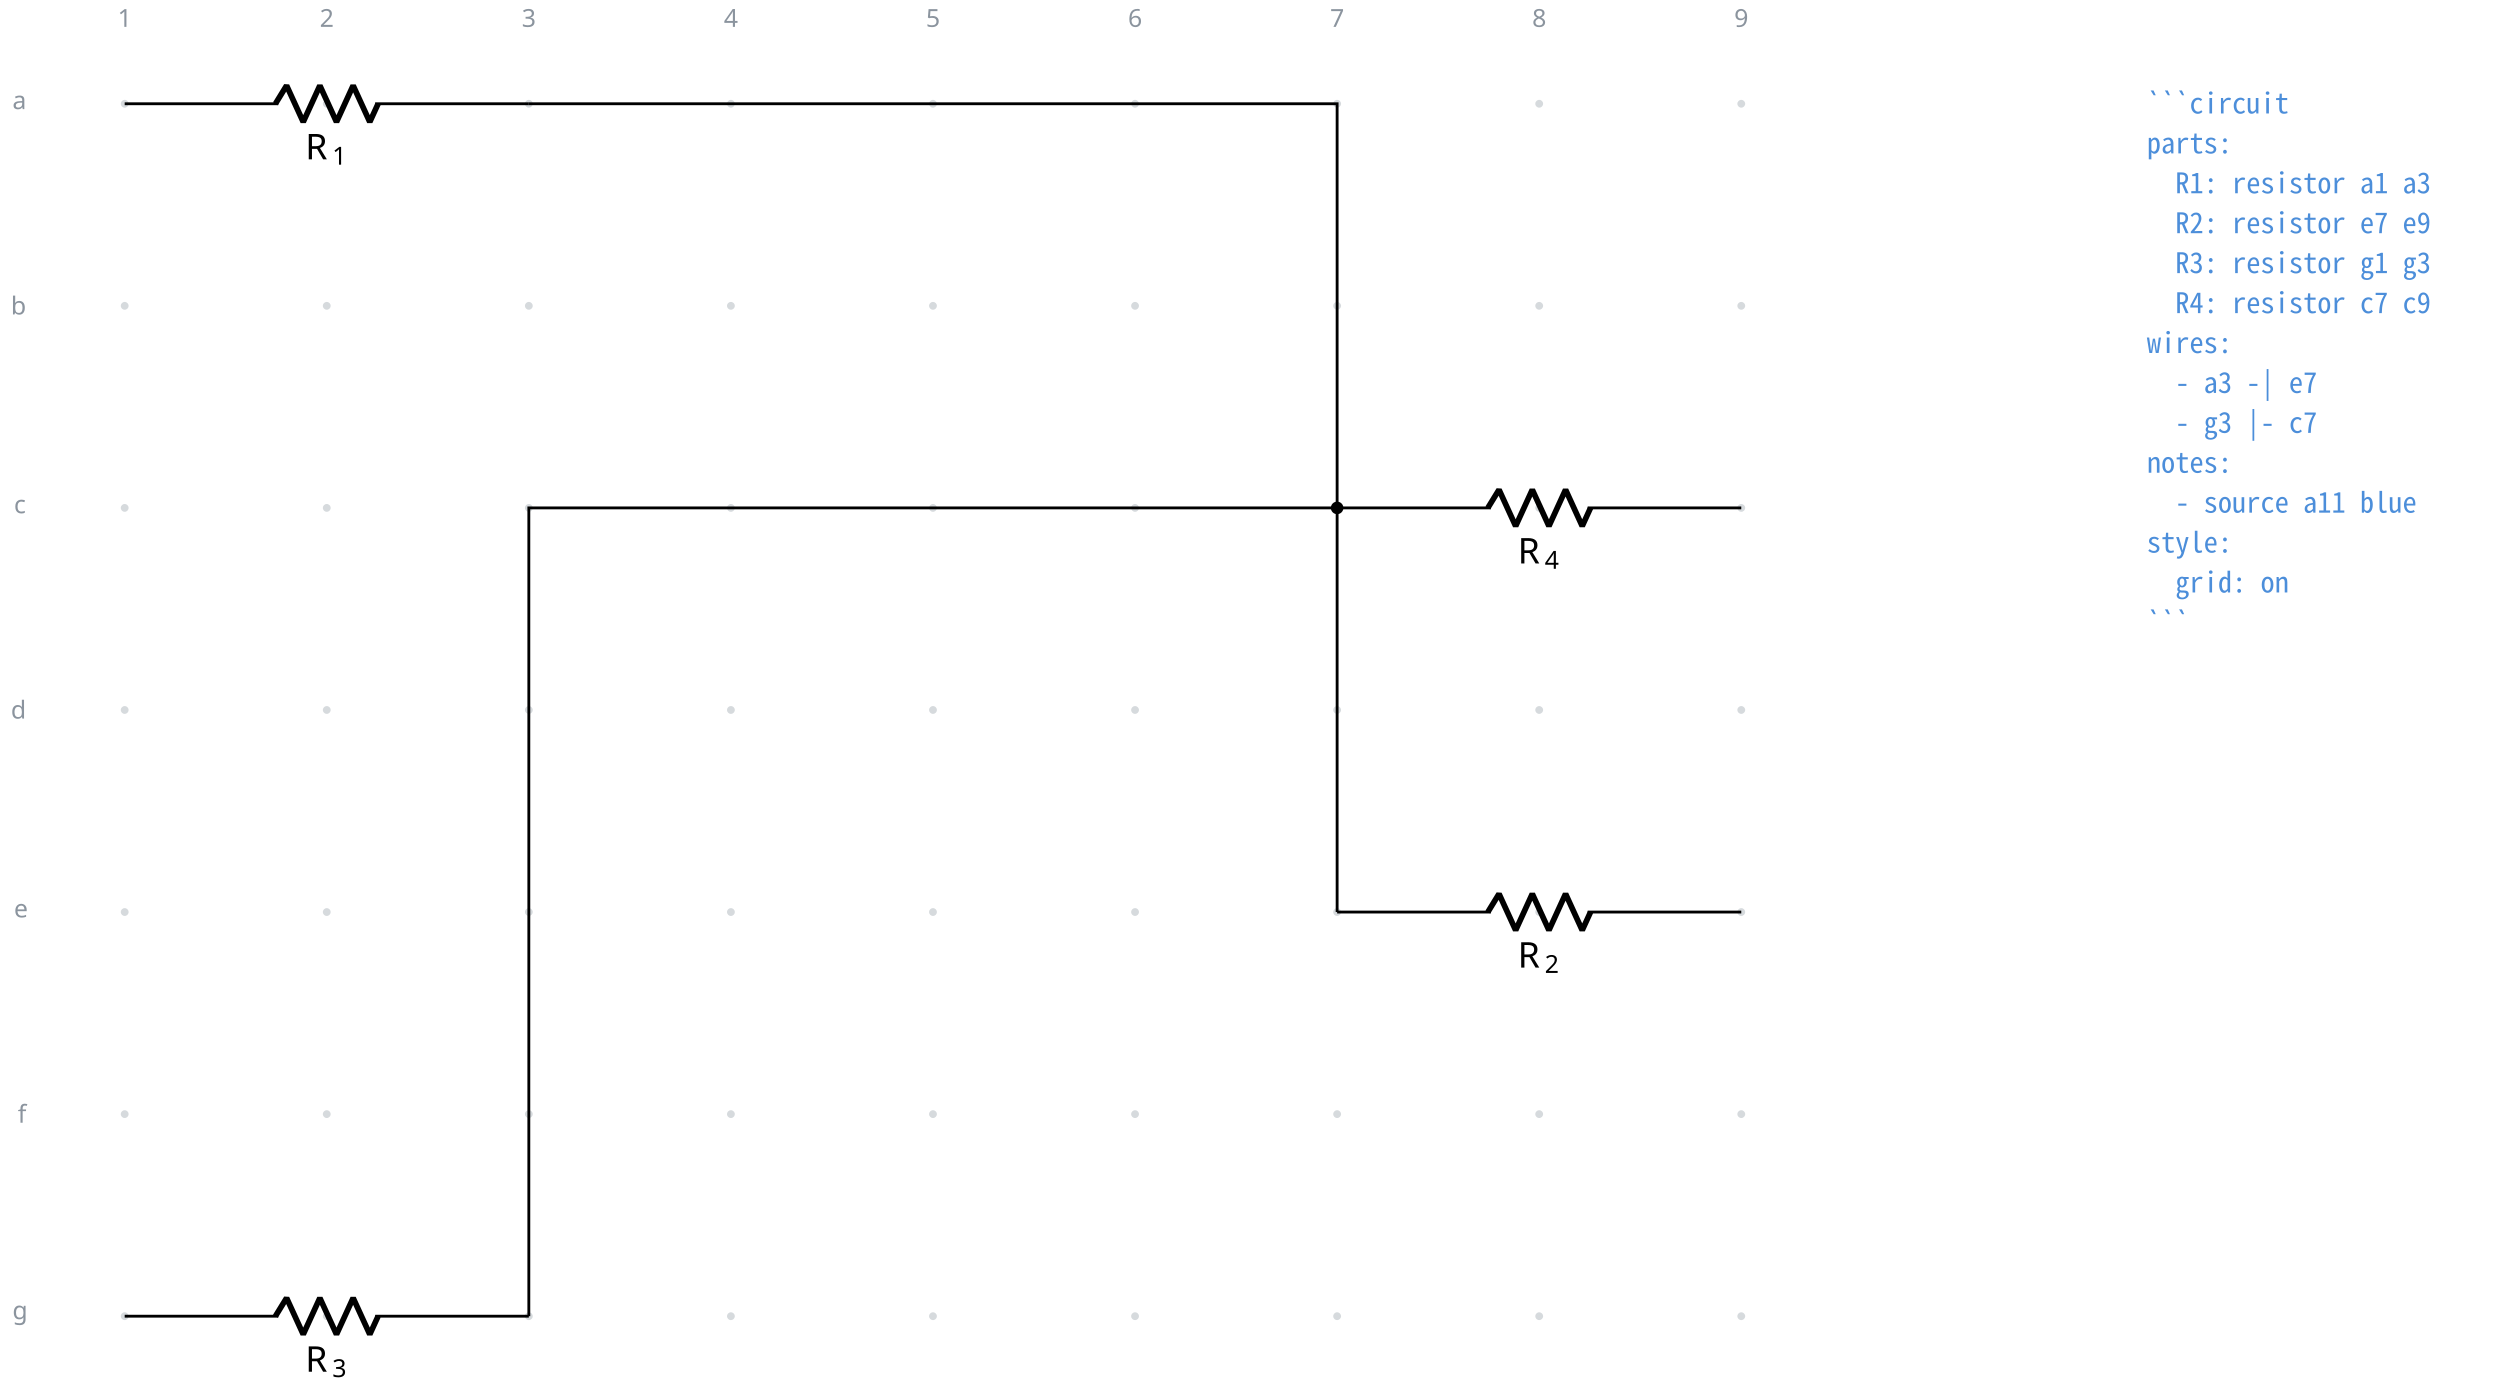
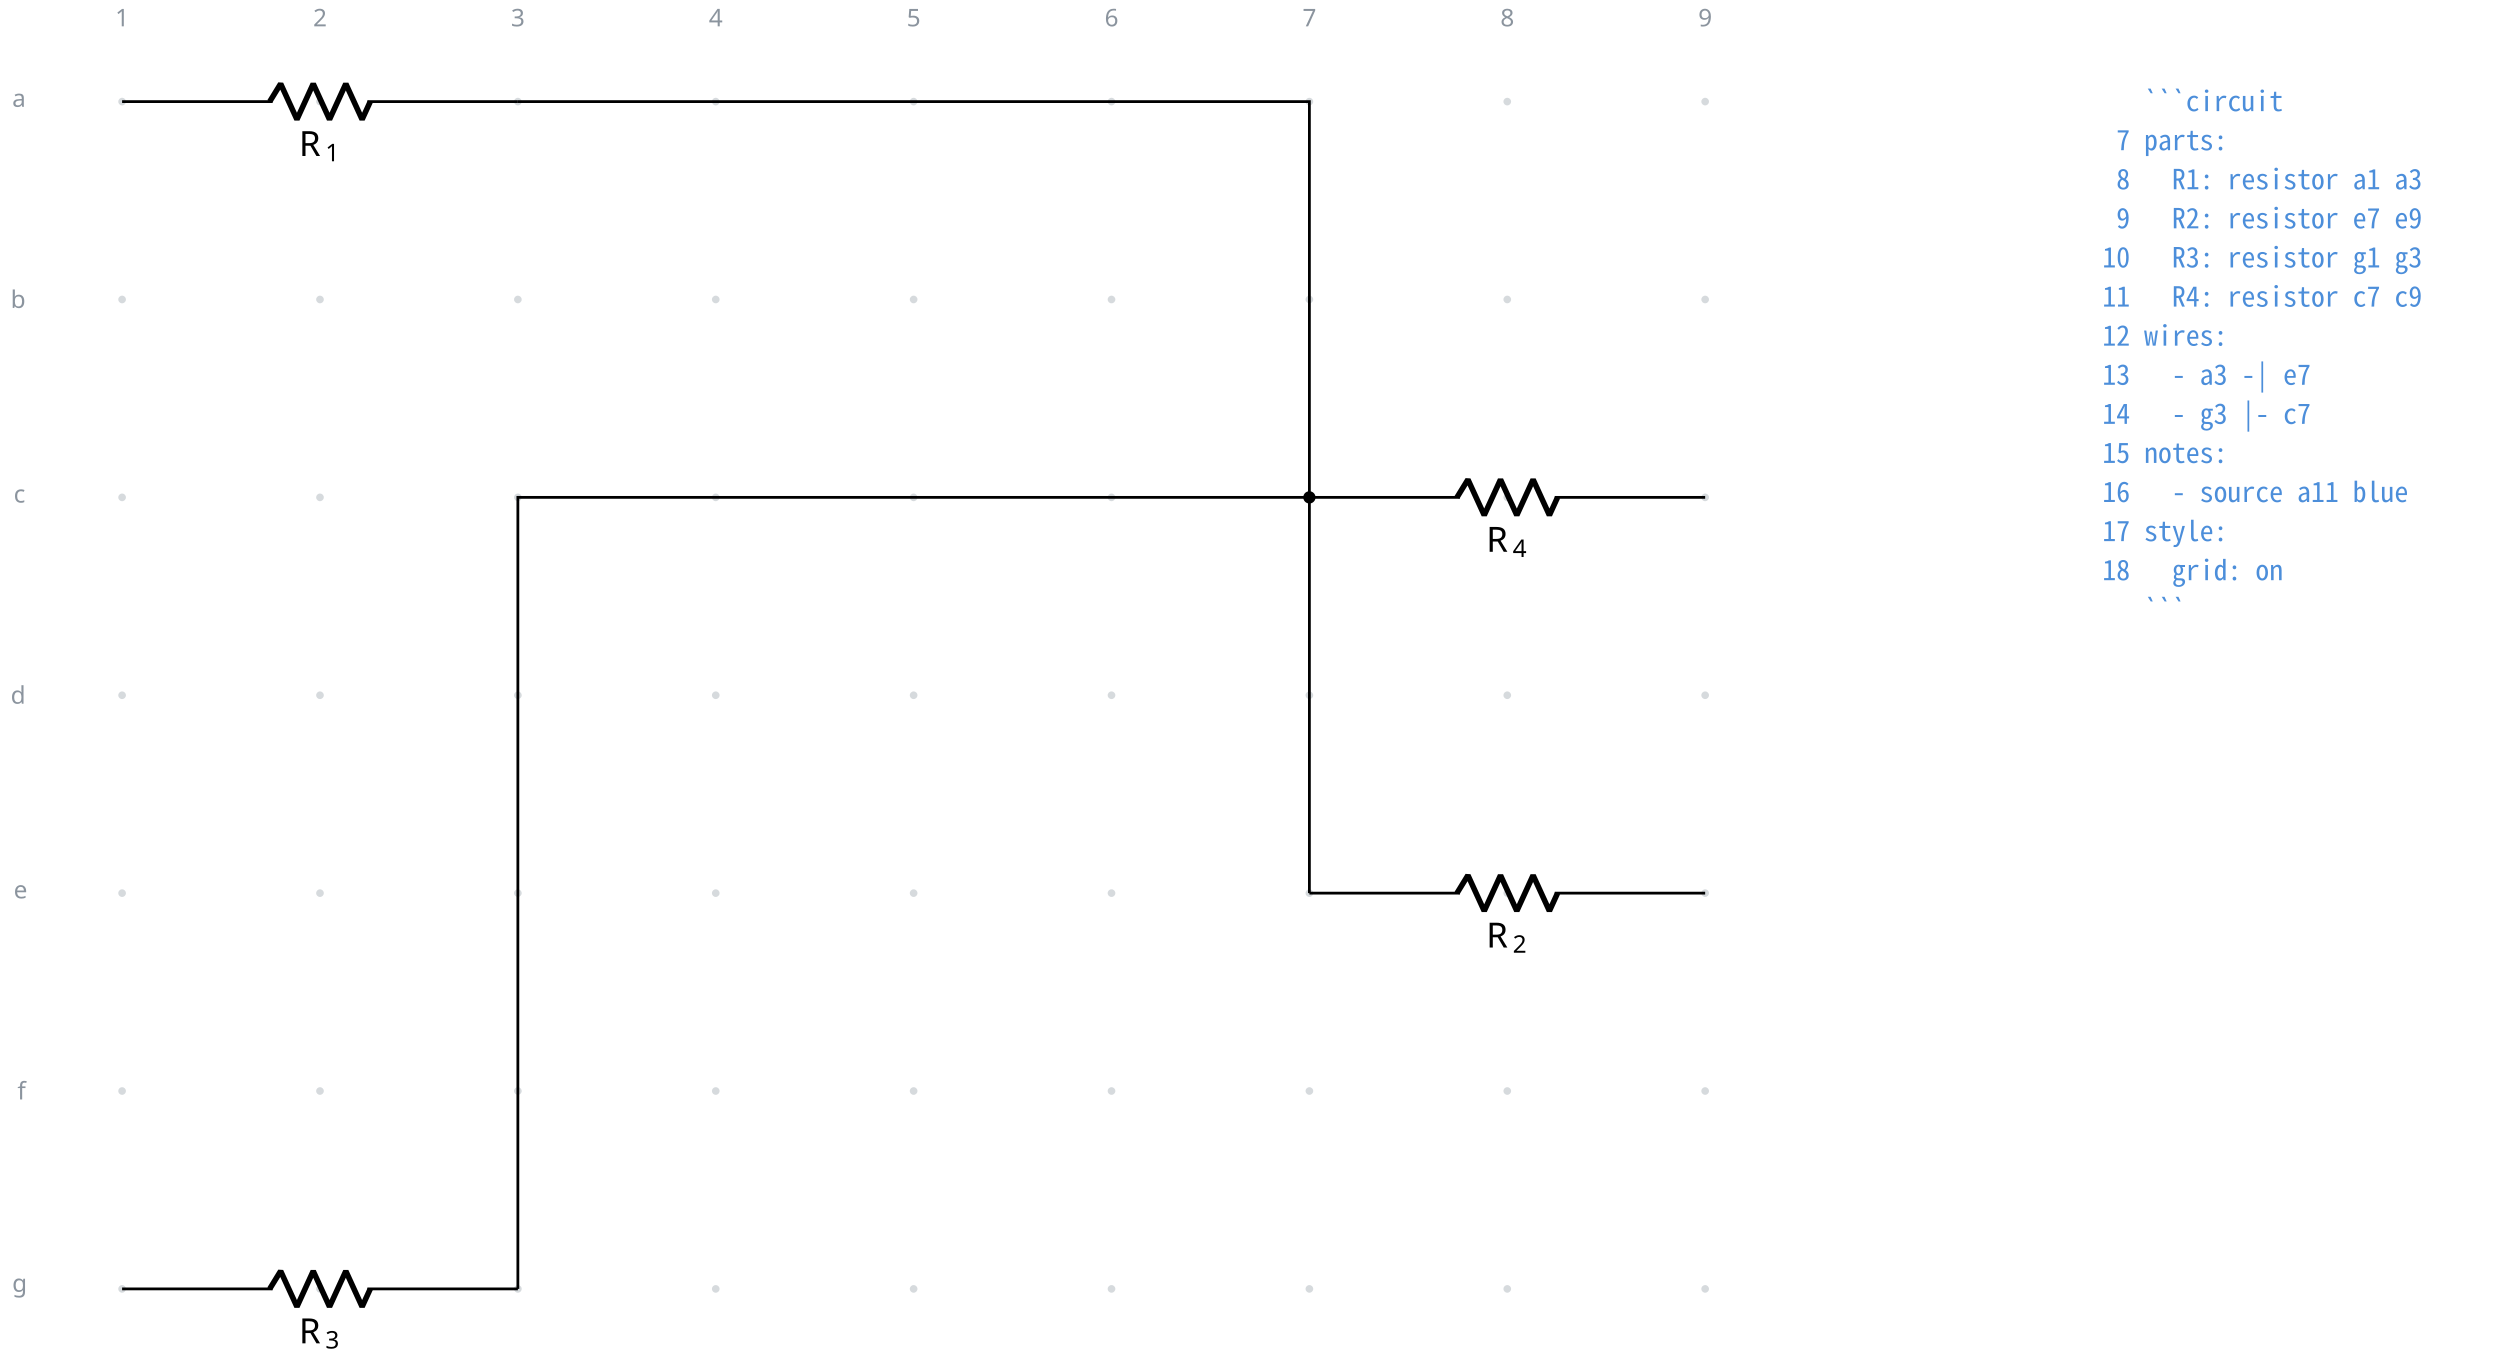
- <svg xmlns="http://www.w3.org/2000/svg" fill="currentColor" width="938.696" height="522.379" viewBox="-72 -72 704.022 391.784">
+ <svg xmlns="http://www.w3.org/2000/svg" fill="currentColor" width="958.575" height="522.379" viewBox="-72 -72 718.932 391.784">
  <g stroke="currentColor" stroke-miterlimit="10" stroke-width=".8">
    <path fill="#8b949e" fill-opacity=".35" stroke="none" stroke-opacity=".35" d="M-35.787-42.781a1.1 1.1 0 1 0-2.2 0 1.1 1.1 0 0 0 2.2 0M-35.787 14.124a1.1 1.1 0 1 0-2.2 0 1.1 1.1 0 0 0 2.2 0M-35.787 71.03a1.1 1.1 0 1 0-2.2 0 1.1 1.1 0 0 0 2.2 0M-35.787 127.935a1.1 1.1 0 1 0-2.2 0 1.1 1.1 0 0 0 2.2 0M-35.787 184.84a1.1 1.1 0 1 0-2.2 0 1.1 1.1 0 0 0 2.2 0M-35.787 241.746a1.1 1.1 0 1 0-2.2 0 1.1 1.1 0 0 0 2.2 0M-35.787 298.652a1.1 1.1 0 1 0-2.2 0 1.1 1.1 0 0 0 2.2 0M21.118-42.781a1.1 1.1 0 1 0-2.2 0 1.1 1.1 0 0 0 2.2 0M21.118 14.124a1.1 1.1 0 1 0-2.2 0 1.1 1.1 0 0 0 2.2 0M21.118 71.03a1.1 1.1 0 1 0-2.2 0 1.1 1.1 0 0 0 2.2 0M21.118 127.935a1.1 1.1 0 1 0-2.2 0 1.1 1.1 0 0 0 2.2 0M21.118 184.84a1.1 1.1 0 1 0-2.2 0 1.1 1.1 0 0 0 2.2 0M21.118 241.746a1.1 1.1 0 1 0-2.2 0 1.1 1.1 0 0 0 2.2 0M21.118 298.652a1.1 1.1 0 1 0-2.2 0 1.1 1.1 0 0 0 2.2 0M78.024-42.781a1.1 1.1 0 1 0-2.2 0 1.1 1.1 0 0 0 2.2 0M78.024 14.124a1.1 1.1 0 1 0-2.2 0 1.1 1.1 0 0 0 2.2 0M78.024 71.03a1.1 1.1 0 1 0-2.2 0 1.1 1.1 0 0 0 2.2 0M78.024 127.935a1.1 1.1 0 1 0-2.2 0 1.1 1.1 0 0 0 2.2 0M78.024 184.84a1.1 1.1 0 1 0-2.2 0 1.1 1.1 0 0 0 2.2 0M78.024 241.746a1.1 1.1 0 1 0-2.2 0 1.1 1.1 0 0 0 2.2 0M78.024 298.652a1.1 1.1 0 1 0-2.2 0 1.1 1.1 0 0 0 2.2 0M134.93-42.781a1.1 1.1 0 1 0-2.2 0 1.1 1.1 0 0 0 2.2 0M134.93 14.124a1.1 1.1 0 1 0-2.2 0 1.1 1.1 0 0 0 2.2 0M134.93 71.03a1.1 1.1 0 1 0-2.2 0 1.1 1.1 0 0 0 2.2 0M134.93 127.935a1.1 1.1 0 1 0-2.2 0 1.1 1.1 0 0 0 2.2 0M134.93 184.84a1.1 1.1 0 1 0-2.2 0 1.1 1.1 0 0 0 2.2 0M134.93 241.746a1.1 1.1 0 1 0-2.2 0 1.1 1.1 0 0 0 2.2 0M134.93 298.652a1.1 1.1 0 1 0-2.2 0 1.1 1.1 0 0 0 2.2 0M191.835-42.781a1.1 1.1 0 1 0-2.2 0 1.1 1.1 0 0 0 2.2 0M191.835 14.124a1.1 1.1 0 1 0-2.2 0 1.1 1.1 0 0 0 2.2 0M191.835 71.03a1.1 1.1 0 1 0-2.2 0 1.1 1.1 0 0 0 2.2 0M191.835 127.935a1.1 1.1 0 1 0-2.2 0 1.1 1.1 0 0 0 2.2 0M191.835 184.84a1.1 1.1 0 1 0-2.2 0 1.1 1.1 0 0 0 2.2 0M191.835 241.746a1.1 1.1 0 1 0-2.2 0 1.1 1.1 0 0 0 2.2 0M191.835 298.652a1.1 1.1 0 1 0-2.2 0 1.1 1.1 0 0 0 2.2 0M248.74-42.781a1.1 1.1 0 1 0-2.2 0 1.1 1.1 0 0 0 2.2 0M248.74 14.124a1.1 1.1 0 1 0-2.2 0 1.1 1.1 0 0 0 2.2 0M248.74 71.03a1.1 1.1 0 1 0-2.2 0 1.1 1.1 0 0 0 2.2 0M248.74 127.935a1.1 1.1 0 1 0-2.2 0 1.1 1.1 0 0 0 2.2 0M248.74 184.84a1.1 1.1 0 1 0-2.2 0 1.1 1.1 0 0 0 2.2 0M248.74 241.746a1.1 1.1 0 1 0-2.2 0 1.1 1.1 0 0 0 2.2 0M248.74 298.652a1.1 1.1 0 1 0-2.2 0 1.1 1.1 0 0 0 2.2 0M305.646-42.781a1.1 1.1 0 1 0-2.2 0 1.1 1.1 0 0 0 2.2 0M305.646 14.124a1.1 1.1 0 1 0-2.2 0 1.1 1.1 0 0 0 2.2 0M305.646 71.03a1.1 1.1 0 1 0-2.2 0 1.1 1.1 0 0 0 2.2 0M305.646 127.935a1.1 1.1 0 1 0-2.2 0 1.1 1.1 0 0 0 2.2 0M305.646 184.84a1.1 1.1 0 1 0-2.2 0 1.1 1.1 0 0 0 2.2 0M305.646 241.746a1.1 1.1 0 1 0-2.2 0 1.1 1.1 0 0 0 2.2 0M305.646 298.652a1.1 1.1 0 1 0-2.2 0 1.1 1.1 0 0 0 2.2 0M362.551-42.781a1.1 1.1 0 1 0-2.2 0 1.1 1.1 0 0 0 2.2 0M362.551 14.124a1.1 1.1 0 1 0-2.2 0 1.1 1.1 0 0 0 2.2 0M362.551 71.03a1.1 1.1 0 1 0-2.2 0 1.1 1.1 0 0 0 2.2 0M362.551 127.935a1.1 1.1 0 1 0-2.2 0 1.1 1.1 0 0 0 2.2 0M362.551 184.84a1.1 1.1 0 1 0-2.2 0 1.1 1.1 0 0 0 2.2 0M362.551 241.746a1.1 1.1 0 1 0-2.2 0 1.1 1.1 0 0 0 2.2 0M362.551 298.652a1.1 1.1 0 1 0-2.2 0 1.1 1.1 0 0 0 2.2 0M419.457-42.781a1.1 1.1 0 1 0-2.2 0 1.1 1.1 0 0 0 2.2 0M419.457 14.124a1.1 1.1 0 1 0-2.2 0 1.1 1.1 0 0 0 2.2 0M419.457 71.03a1.1 1.1 0 1 0-2.2 0 1.1 1.1 0 0 0 2.2 0M419.457 127.935a1.1 1.1 0 1 0-2.2 0 1.1 1.1 0 0 0 2.2 0M419.457 184.84a1.1 1.1 0 1 0-2.2 0 1.1 1.1 0 0 0 2.2 0M419.457 241.746a1.1 1.1 0 1 0-2.2 0 1.1 1.1 0 0 0 2.2 0M419.457 298.652a1.1 1.1 0 1 0-2.2 0 1.1 1.1 0 0 0 2.2 0m-1.1 0" />
    <g fill="#8b949e" stroke="#8b949e">
      <text x="-36.887" y="-42.781" fill="#8b949e" stroke="none" font-family="cmr7" font-size="7" transform="translate(-1.993 -21.645)">1</text>
    </g>
    <g fill="#8b949e" stroke="#8b949e">
      <text x="-36.887" y="-42.781" fill="#8b949e" stroke="none" font-family="cmr7" font-size="7" transform="translate(54.912 -21.645)">2</text>
    </g>
    <g fill="#8b949e" stroke="#8b949e">
      <text x="-36.887" y="-42.781" fill="#8b949e" stroke="none" font-family="cmr7" font-size="7" transform="translate(111.818 -21.645)">3</text>
    </g>
    <g fill="#8b949e" stroke="#8b949e">
      <text x="-36.887" y="-42.781" fill="#8b949e" stroke="none" font-family="cmr7" font-size="7" transform="translate(168.723 -21.645)">4</text>
    </g>
    <g fill="#8b949e" stroke="#8b949e">
      <text x="-36.887" y="-42.781" fill="#8b949e" stroke="none" font-family="cmr7" font-size="7" transform="translate(225.629 -21.645)">5</text>
    </g>
    <g fill="#8b949e" stroke="#8b949e">
      <text x="-36.887" y="-42.781" fill="#8b949e" stroke="none" font-family="cmr7" font-size="7" transform="translate(282.534 -21.645)">6</text>
    </g>
    <g fill="#8b949e" stroke="#8b949e">
      <text x="-36.887" y="-42.781" fill="#8b949e" stroke="none" font-family="cmr7" font-size="7" transform="translate(339.44 -21.645)">7</text>
    </g>
    <g fill="#8b949e" stroke="#8b949e">
      <text x="-36.887" y="-42.781" fill="#8b949e" stroke="none" font-family="cmr7" font-size="7" transform="translate(396.345 -21.645)">8</text>
    </g>
    <g fill="#8b949e" stroke="#8b949e">
      <text x="-36.887" y="-42.781" fill="#8b949e" stroke="none" font-family="cmr7" font-size="7" transform="translate(453.25 -21.645)">9</text>
    </g>
    <g fill="#8b949e" stroke="#8b949e">
      <text x="-36.887" y="-42.781" fill="#8b949e" stroke="none" font-family="cmr7" font-size="7" transform="translate(-31.62 1.507)">a</text>
    </g>
    <g fill="#8b949e" stroke="#8b949e">
      <text x="-36.887" y="-42.781" fill="#8b949e" stroke="none" font-family="cmr7" font-size="7" transform="translate(-32.05 59.336)">b</text>
    </g>
    <g fill="#8b949e" stroke="#8b949e">
      <text x="-36.887" y="-42.781" fill="#8b949e" stroke="none" font-family="cmr7" font-size="7" transform="translate(-31.189 115.318)">c</text>
    </g>
    <g fill="#8b949e" stroke="#8b949e">
      <text x="-36.887" y="-42.781" fill="#8b949e" stroke="none" font-family="cmr7" font-size="7" transform="translate(-32.05 173.147)">d</text>
    </g>
    <g fill="#8b949e" stroke="#8b949e">
      <text x="-36.887" y="-42.781" fill="#8b949e" stroke="none" font-family="cmr7" font-size="7" transform="translate(-31.189 229.129)">e</text>
    </g>
    <g fill="#8b949e" stroke="#8b949e">
      <text x="-36.887" y="-42.781" fill="#8b949e" stroke="none" font-family="cmr7" font-size="7" transform="translate(-30.112 286.958)">f</text>
    </g>
    <g fill="#8b949e" stroke="#8b949e">
      <text x="-36.887" y="-42.781" fill="#8b949e" stroke="none" font-family="cmr7" font-size="7" transform="translate(-31.62 342.26)">g</text>
    </g>
    <path fill="none" d="M-36.887-42.781h.4m-.4 0H6.36m27.315 0h43.248m-.4 0h.4" />
    <g stroke-linejoin="bevel" stroke-width="1.6">
      <path fill="none" d="m5.561-42.781 3.143-5.122L13.39-37.66l4.685-10.243 4.686 10.243 4.686-10.243 4.686 10.243 2.343-5.121" />
    </g>
    <g stroke="none">
      <text x="-36.887" y="-42.781" font-family="cmmi10" font-size="10" transform="translate(50.866 15.648)">R</text>
      <text x="-29.294" y="-41.281" font-family="cmr7" font-size="7" transform="translate(50.866 15.648)">1</text>
    </g>
    <path fill="none" d="M304.546 184.84h.4m-.4 0h43.248m27.315 0h43.248m-.4.001h.4" />
    <g stroke-linejoin="bevel" stroke-width="1.6">
      <path fill="none" d="m346.994 184.84 3.143-5.12 4.686 10.242 4.685-10.243 4.686 10.243 4.686-10.243 4.686 10.243 2.342-5.121" />
    </g>
    <g stroke="none">
      <text x="-36.887" y="-42.781" font-family="cmmi10" font-size="10" transform="translate(392.299 243.27)">R</text>
      <text x="-29.294" y="-41.281" font-family="cmr7" font-size="7" transform="translate(392.299 243.27)">2</text>
    </g>
    <path fill="none" d="M-36.887 298.652h.4m-.4 0H6.36m27.315 0h43.248m-.4 0h.4" />
    <g stroke-linejoin="bevel" stroke-width="1.6">
      <path fill="none" d="m5.561 298.652 3.143-5.122 4.686 10.243 4.685-10.243 4.686 10.243 4.686-10.243 4.686 10.243 2.343-5.121" />
    </g>
    <g stroke="none">
      <text x="-36.887" y="-42.781" font-family="cmmi10" font-size="10" transform="translate(50.866 357.081)">R</text>
      <text x="-29.294" y="-41.281" font-family="cmr7" font-size="7" transform="translate(50.866 357.081)">3</text>
    </g>
    <path fill="none" d="M304.546 71.03h.4m-.4 0h43.248m27.315 0h43.248m-.4 0h.4" />
    <g stroke-linejoin="bevel" stroke-width="1.6">
      <path fill="none" d="m346.994 71.03 3.143-5.122 4.686 10.243 4.685-10.243 4.686 10.243 4.686-10.243 4.686 10.243 2.342-5.121" />
    </g>
    <g stroke="none">
      <text x="-36.887" y="-42.781" font-family="cmmi10" font-size="10" transform="translate(392.299 129.46)">R</text>
      <text x="-29.294" y="-41.281" font-family="cmr7" font-size="7" transform="translate(392.299 129.46)">4</text>
    </g>
    <path fill="none" d="M76.924-42.781h227.622V184.84" />
    <path fill="none" d="M76.924 298.652V71.03h227.622" />
    <path d="M305.911 71.03a1.365 1.365 0 1 0-2.73 0 1.365 1.365 0 0 0 2.73 0Zm-1.365 0" />
    <g>
-       <text x="-36.887" y="-42.781" fill="#4c8eda" stroke="none" font-family="'Noto Sans Mono CJK JP',ui-monospace,'SFMono-Regular',Consolas,'Liberation Mono',monospace" font-size="8" transform="translate(569.455 2.733)" xml:space="preserve">```circuit</text>
+       <text x="-36.887" y="-42.781" fill="#4c8eda" stroke="none" font-family="'Noto Sans Mono CJK JP',ui-monospace,'SFMono-Regular',Consolas,'Liberation Mono',monospace" font-size="8" transform="translate(569.455 2.733)" xml:space="preserve">   ```circuit</text>
    </g>
    <g>
-       <text x="-36.887" y="-42.781" fill="#4c8eda" stroke="none" font-family="'Noto Sans Mono CJK JP',ui-monospace,'SFMono-Regular',Consolas,'Liberation Mono',monospace" font-size="8" transform="translate(569.455 13.972)" xml:space="preserve">parts:</text>
+       <text x="-36.887" y="-42.781" fill="#4c8eda" stroke="none" font-family="'Noto Sans Mono CJK JP',ui-monospace,'SFMono-Regular',Consolas,'Liberation Mono',monospace" font-size="8" transform="translate(569.455 13.972)" xml:space="preserve"> 7 parts:</text>
    </g>
    <g>
-       <text x="-36.887" y="-42.781" fill="#4c8eda" stroke="none" font-family="'Noto Sans Mono CJK JP',ui-monospace,'SFMono-Regular',Consolas,'Liberation Mono',monospace" font-size="8" transform="translate(569.455 25.21)" xml:space="preserve">  R1: resistor a1 a3</text>
+       <text x="-36.887" y="-42.781" fill="#4c8eda" stroke="none" font-family="'Noto Sans Mono CJK JP',ui-monospace,'SFMono-Regular',Consolas,'Liberation Mono',monospace" font-size="8" transform="translate(569.455 25.21)" xml:space="preserve"> 8   R1: resistor a1 a3</text>
    </g>
    <g>
-       <text x="-36.887" y="-42.781" fill="#4c8eda" stroke="none" font-family="'Noto Sans Mono CJK JP',ui-monospace,'SFMono-Regular',Consolas,'Liberation Mono',monospace" font-size="8" transform="translate(569.455 36.45)" xml:space="preserve">  R2: resistor e7 e9</text>
+       <text x="-36.887" y="-42.781" fill="#4c8eda" stroke="none" font-family="'Noto Sans Mono CJK JP',ui-monospace,'SFMono-Regular',Consolas,'Liberation Mono',monospace" font-size="8" transform="translate(569.455 36.45)" xml:space="preserve"> 9   R2: resistor e7 e9</text>
    </g>
    <g>
-       <text x="-36.887" y="-42.781" fill="#4c8eda" stroke="none" font-family="'Noto Sans Mono CJK JP',ui-monospace,'SFMono-Regular',Consolas,'Liberation Mono',monospace" font-size="8" transform="translate(569.455 47.689)" xml:space="preserve">  R3: resistor g1 g3</text>
+       <text x="-36.887" y="-42.781" fill="#4c8eda" stroke="none" font-family="'Noto Sans Mono CJK JP',ui-monospace,'SFMono-Regular',Consolas,'Liberation Mono',monospace" font-size="8" transform="translate(569.455 47.689)" xml:space="preserve">10   R3: resistor g1 g3</text>
    </g>
    <g>
-       <text x="-36.887" y="-42.781" fill="#4c8eda" stroke="none" font-family="'Noto Sans Mono CJK JP',ui-monospace,'SFMono-Regular',Consolas,'Liberation Mono',monospace" font-size="8" transform="translate(569.455 58.956)" xml:space="preserve">  R4: resistor c7 c9</text>
+       <text x="-36.887" y="-42.781" fill="#4c8eda" stroke="none" font-family="'Noto Sans Mono CJK JP',ui-monospace,'SFMono-Regular',Consolas,'Liberation Mono',monospace" font-size="8" transform="translate(569.455 58.956)" xml:space="preserve">11   R4: resistor c7 c9</text>
    </g>
    <g>
-       <text x="-36.887" y="-42.781" fill="#4c8eda" stroke="none" font-family="'Noto Sans Mono CJK JP',ui-monospace,'SFMono-Regular',Consolas,'Liberation Mono',monospace" font-size="8" transform="translate(569.455 70.195)" xml:space="preserve">wires:</text>
+       <text x="-36.887" y="-42.781" fill="#4c8eda" stroke="none" font-family="'Noto Sans Mono CJK JP',ui-monospace,'SFMono-Regular',Consolas,'Liberation Mono',monospace" font-size="8" transform="translate(569.455 70.195)" xml:space="preserve">12 wires:</text>
    </g>
    <g>
-       <text x="-36.887" y="-42.781" fill="#4c8eda" stroke="none" font-family="'Noto Sans Mono CJK JP',ui-monospace,'SFMono-Regular',Consolas,'Liberation Mono',monospace" font-size="8" transform="translate(569.455 81.434)" xml:space="preserve">  - a3 -| e7</text>
+       <text x="-36.887" y="-42.781" fill="#4c8eda" stroke="none" font-family="'Noto Sans Mono CJK JP',ui-monospace,'SFMono-Regular',Consolas,'Liberation Mono',monospace" font-size="8" transform="translate(569.455 81.434)" xml:space="preserve">13   - a3 -| e7</text>
    </g>
    <g>
-       <text x="-36.887" y="-42.781" fill="#4c8eda" stroke="none" font-family="'Noto Sans Mono CJK JP',ui-monospace,'SFMono-Regular',Consolas,'Liberation Mono',monospace" font-size="8" transform="translate(569.455 92.672)" xml:space="preserve">  - g3 |- c7</text>
+       <text x="-36.887" y="-42.781" fill="#4c8eda" stroke="none" font-family="'Noto Sans Mono CJK JP',ui-monospace,'SFMono-Regular',Consolas,'Liberation Mono',monospace" font-size="8" transform="translate(569.455 92.672)" xml:space="preserve">14   - g3 |- c7</text>
    </g>
    <g>
-       <text x="-36.887" y="-42.781" fill="#4c8eda" stroke="none" font-family="'Noto Sans Mono CJK JP',ui-monospace,'SFMono-Regular',Consolas,'Liberation Mono',monospace" font-size="8" transform="translate(569.455 103.911)" xml:space="preserve">notes:</text>
+       <text x="-36.887" y="-42.781" fill="#4c8eda" stroke="none" font-family="'Noto Sans Mono CJK JP',ui-monospace,'SFMono-Regular',Consolas,'Liberation Mono',monospace" font-size="8" transform="translate(569.455 103.911)" xml:space="preserve">15 notes:</text>
    </g>
    <g>
-       <text x="-36.887" y="-42.781" fill="#4c8eda" stroke="none" font-family="'Noto Sans Mono CJK JP',ui-monospace,'SFMono-Regular',Consolas,'Liberation Mono',monospace" font-size="8" transform="translate(569.455 115.15)" xml:space="preserve">  - source a11 blue</text>
+       <text x="-36.887" y="-42.781" fill="#4c8eda" stroke="none" font-family="'Noto Sans Mono CJK JP',ui-monospace,'SFMono-Regular',Consolas,'Liberation Mono',monospace" font-size="8" transform="translate(569.455 115.15)" xml:space="preserve">16   - source a11 blue</text>
    </g>
    <g>
-       <text x="-36.887" y="-42.781" fill="#4c8eda" stroke="none" font-family="'Noto Sans Mono CJK JP',ui-monospace,'SFMono-Regular',Consolas,'Liberation Mono',monospace" font-size="8" transform="translate(569.455 126.389)" xml:space="preserve">style:</text>
+       <text x="-36.887" y="-42.781" fill="#4c8eda" stroke="none" font-family="'Noto Sans Mono CJK JP',ui-monospace,'SFMono-Regular',Consolas,'Liberation Mono',monospace" font-size="8" transform="translate(569.455 126.389)" xml:space="preserve">17 style:</text>
    </g>
    <g>
-       <text x="-36.887" y="-42.781" fill="#4c8eda" stroke="none" font-family="'Noto Sans Mono CJK JP',ui-monospace,'SFMono-Regular',Consolas,'Liberation Mono',monospace" font-size="8" transform="translate(569.455 137.628)" xml:space="preserve">  grid: on</text>
+       <text x="-36.887" y="-42.781" fill="#4c8eda" stroke="none" font-family="'Noto Sans Mono CJK JP',ui-monospace,'SFMono-Regular',Consolas,'Liberation Mono',monospace" font-size="8" transform="translate(569.455 137.628)" xml:space="preserve">18   grid: on</text>
    </g>
    <g>
-       <text x="-36.887" y="-42.781" fill="#4c8eda" stroke="none" font-family="'Noto Sans Mono CJK JP',ui-monospace,'SFMono-Regular',Consolas,'Liberation Mono',monospace" font-size="8" transform="translate(569.455 148.867)" xml:space="preserve">```</text>
+       <text x="-36.887" y="-42.781" fill="#4c8eda" stroke="none" font-family="'Noto Sans Mono CJK JP',ui-monospace,'SFMono-Regular',Consolas,'Liberation Mono',monospace" font-size="8" transform="translate(569.455 148.867)" xml:space="preserve">   ```</text>
    </g>
  </g>
</svg>
